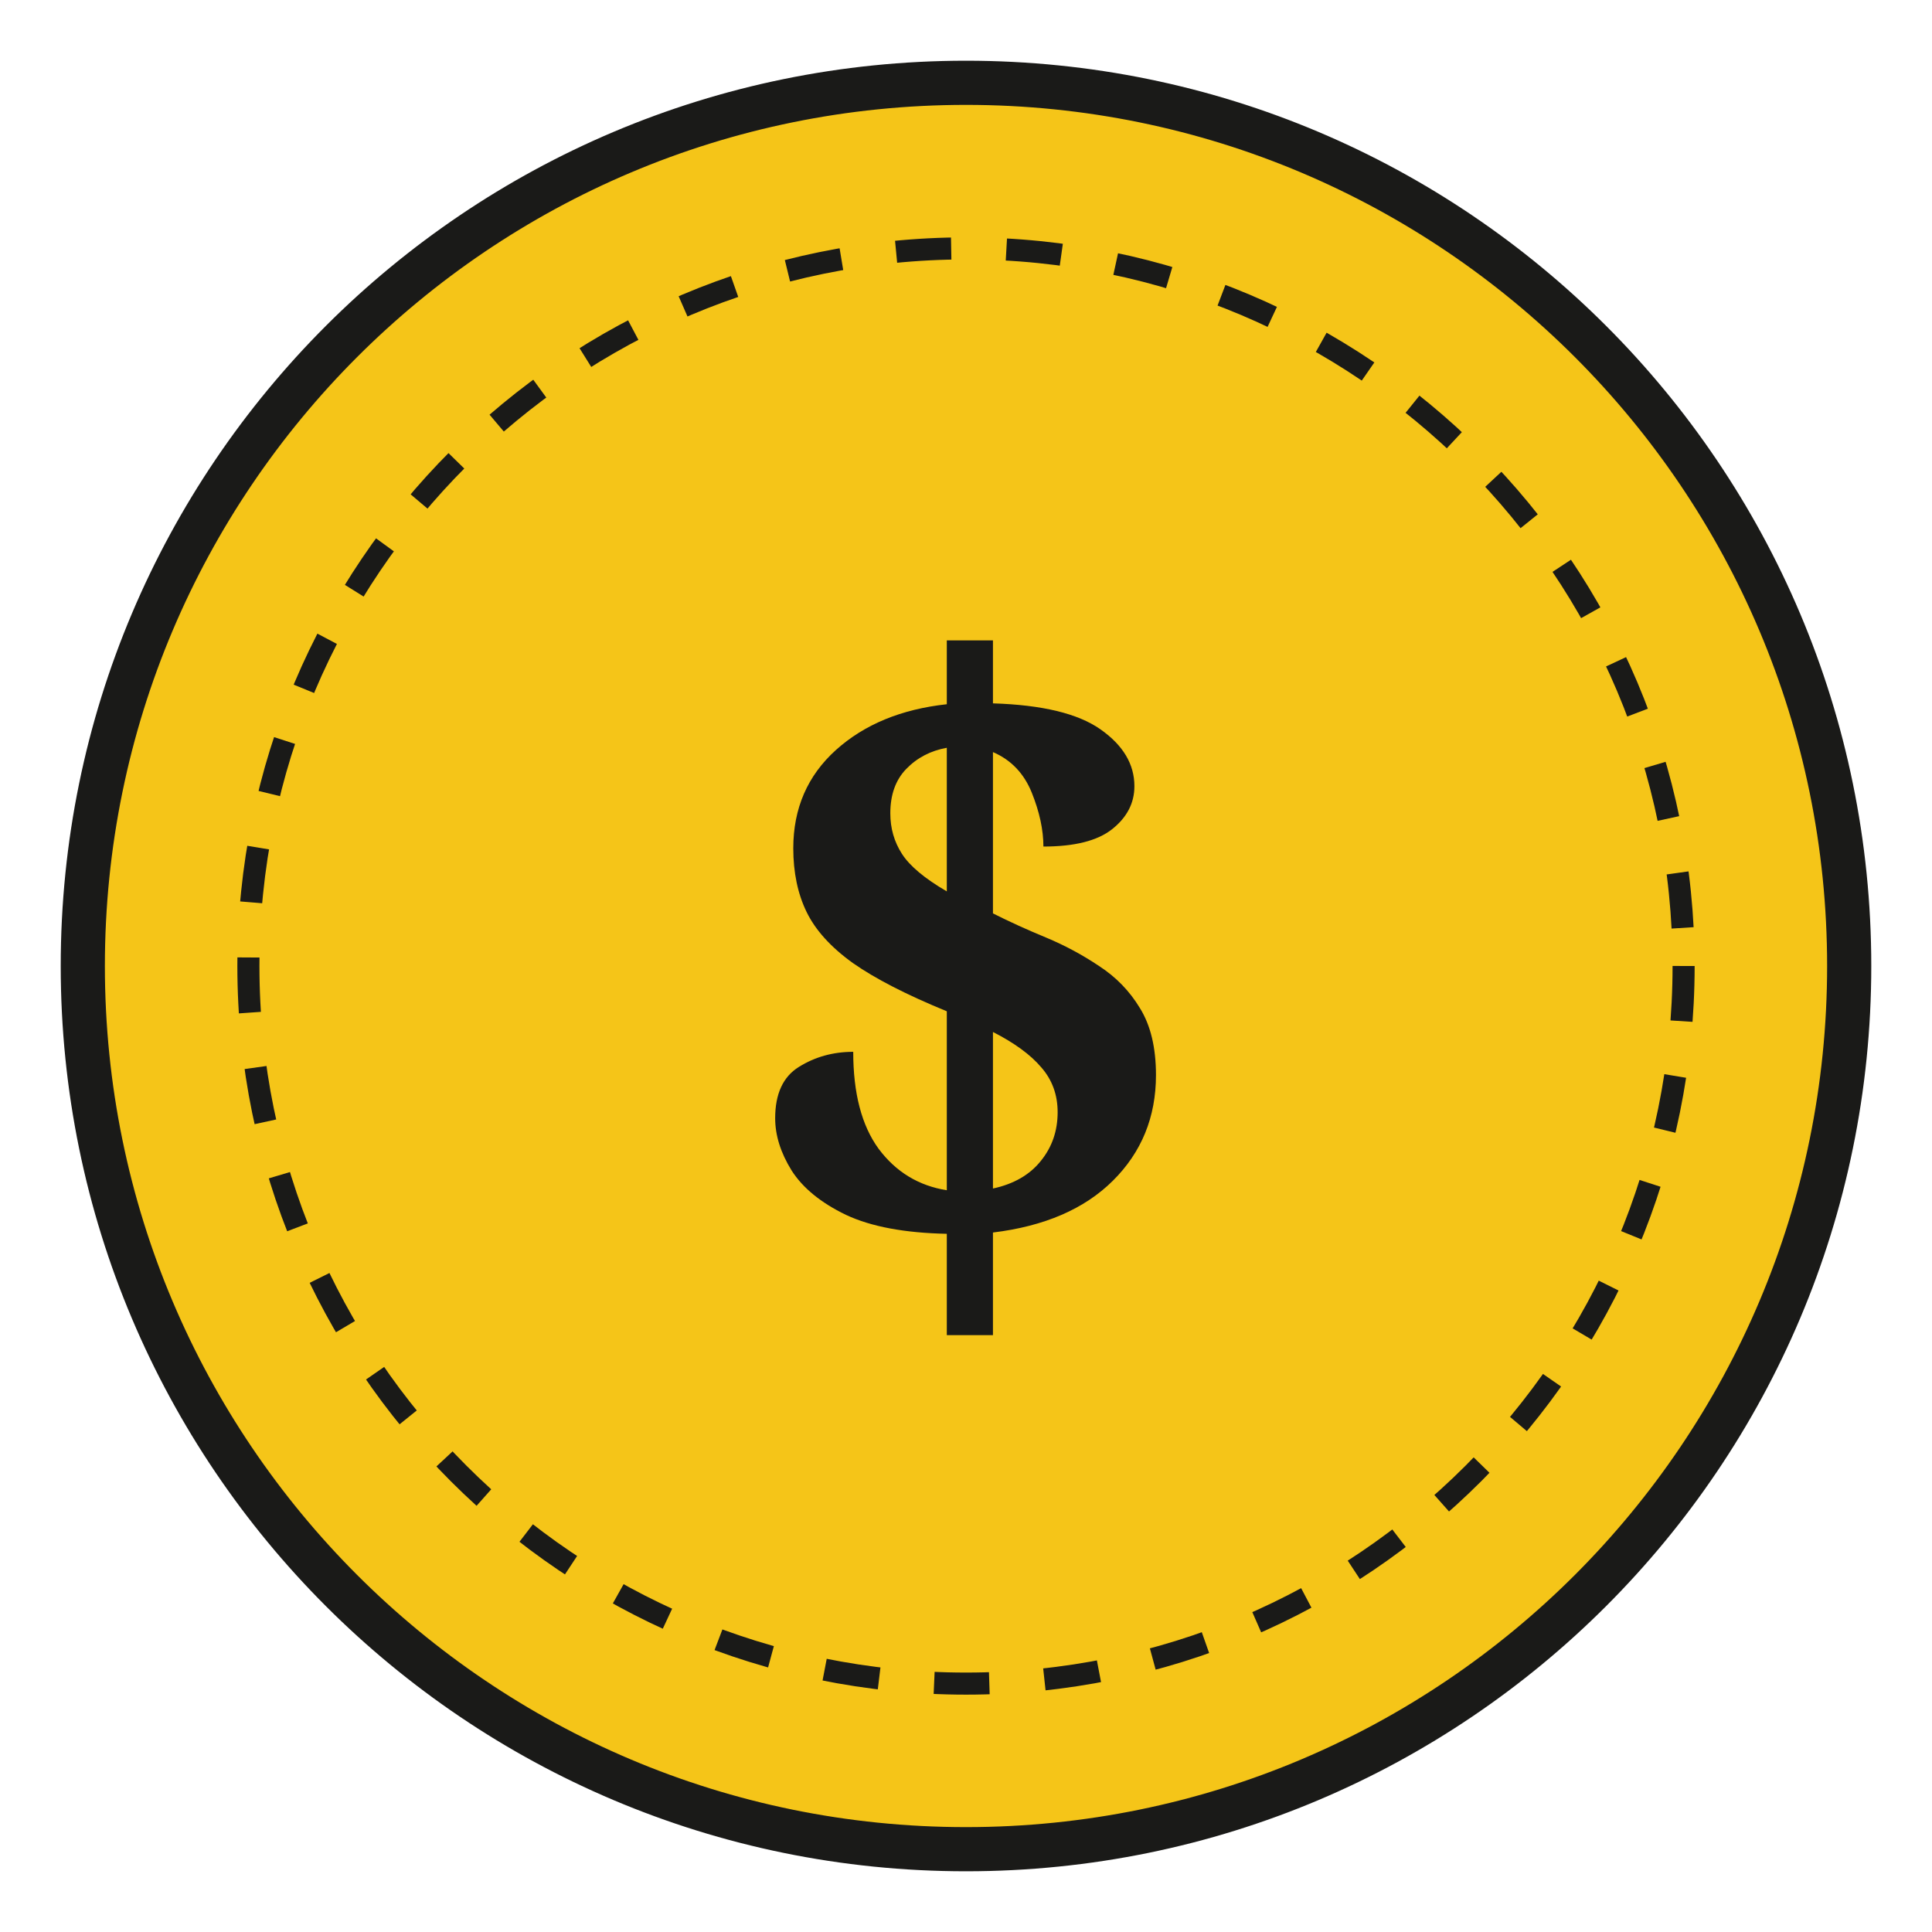
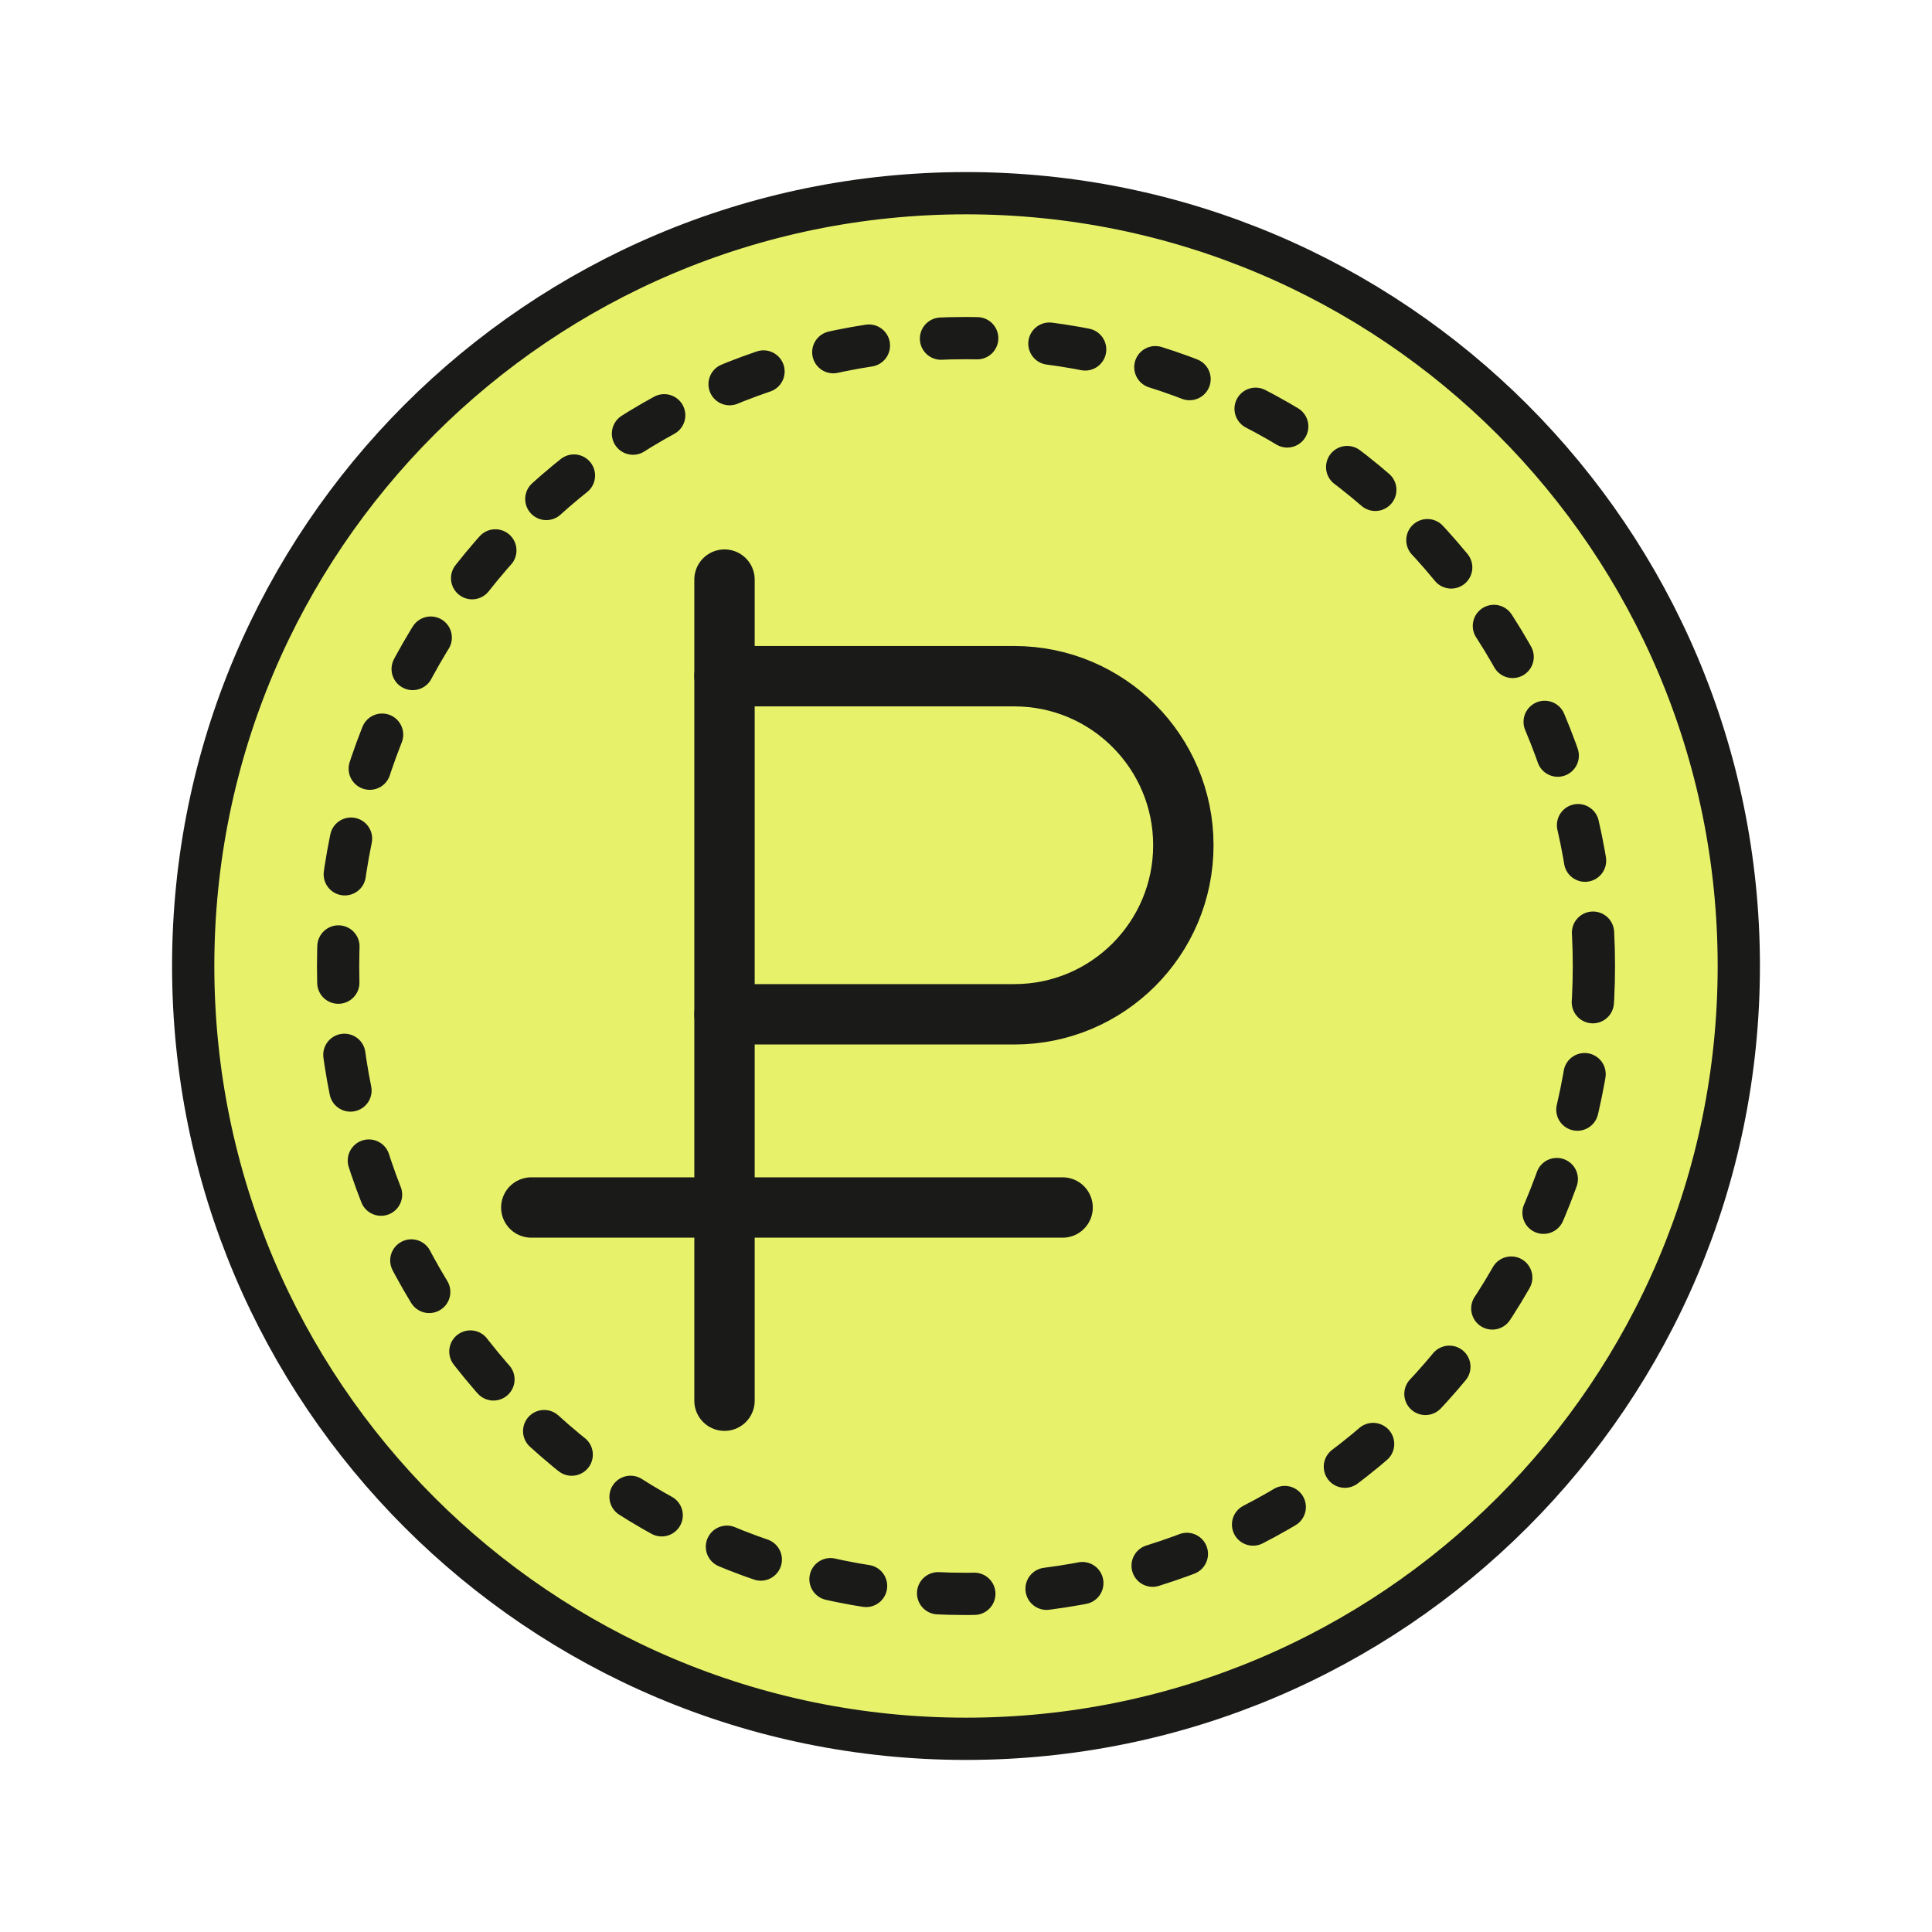
- <svg xmlns="http://www.w3.org/2000/svg" viewBox="0 0 70 70" width="70" height="70">
-   <circle cx="35" cy="35" r="32" fill="#f5c518" stroke="#1a1a18" stroke-width="1.6" />
-   <circle cx="35" cy="35" r="26" fill="none" stroke="#1a1a18" stroke-width="0.8" stroke-dasharray="2 2" />
-   <text x="35" y="46" text-anchor="middle" font-family="Fraunces,Georgia,serif" font-weight="700" font-size="30" fill="#1a1a18">$</text>
+ <svg xmlns="http://www.w3.org/2000/svg" viewBox="0 0 80 80" fill="none" stroke="#1A1A18" stroke-width="1.75" stroke-linecap="round" stroke-linejoin="round">
+   <circle cx="40" cy="40" r="32" fill="#E7F26A" />
+   <circle cx="40" cy="40" r="26" stroke-dasharray="1.5 3" />
+   <path d="M30 24 v34" stroke-width="2.5" />
+   <path d="M30 28 h12 a7 7 0 0 1 0 14 h-12" stroke-width="2.5" />
+   <path d="M22 50 h22" stroke-width="2.5" />
</svg>
